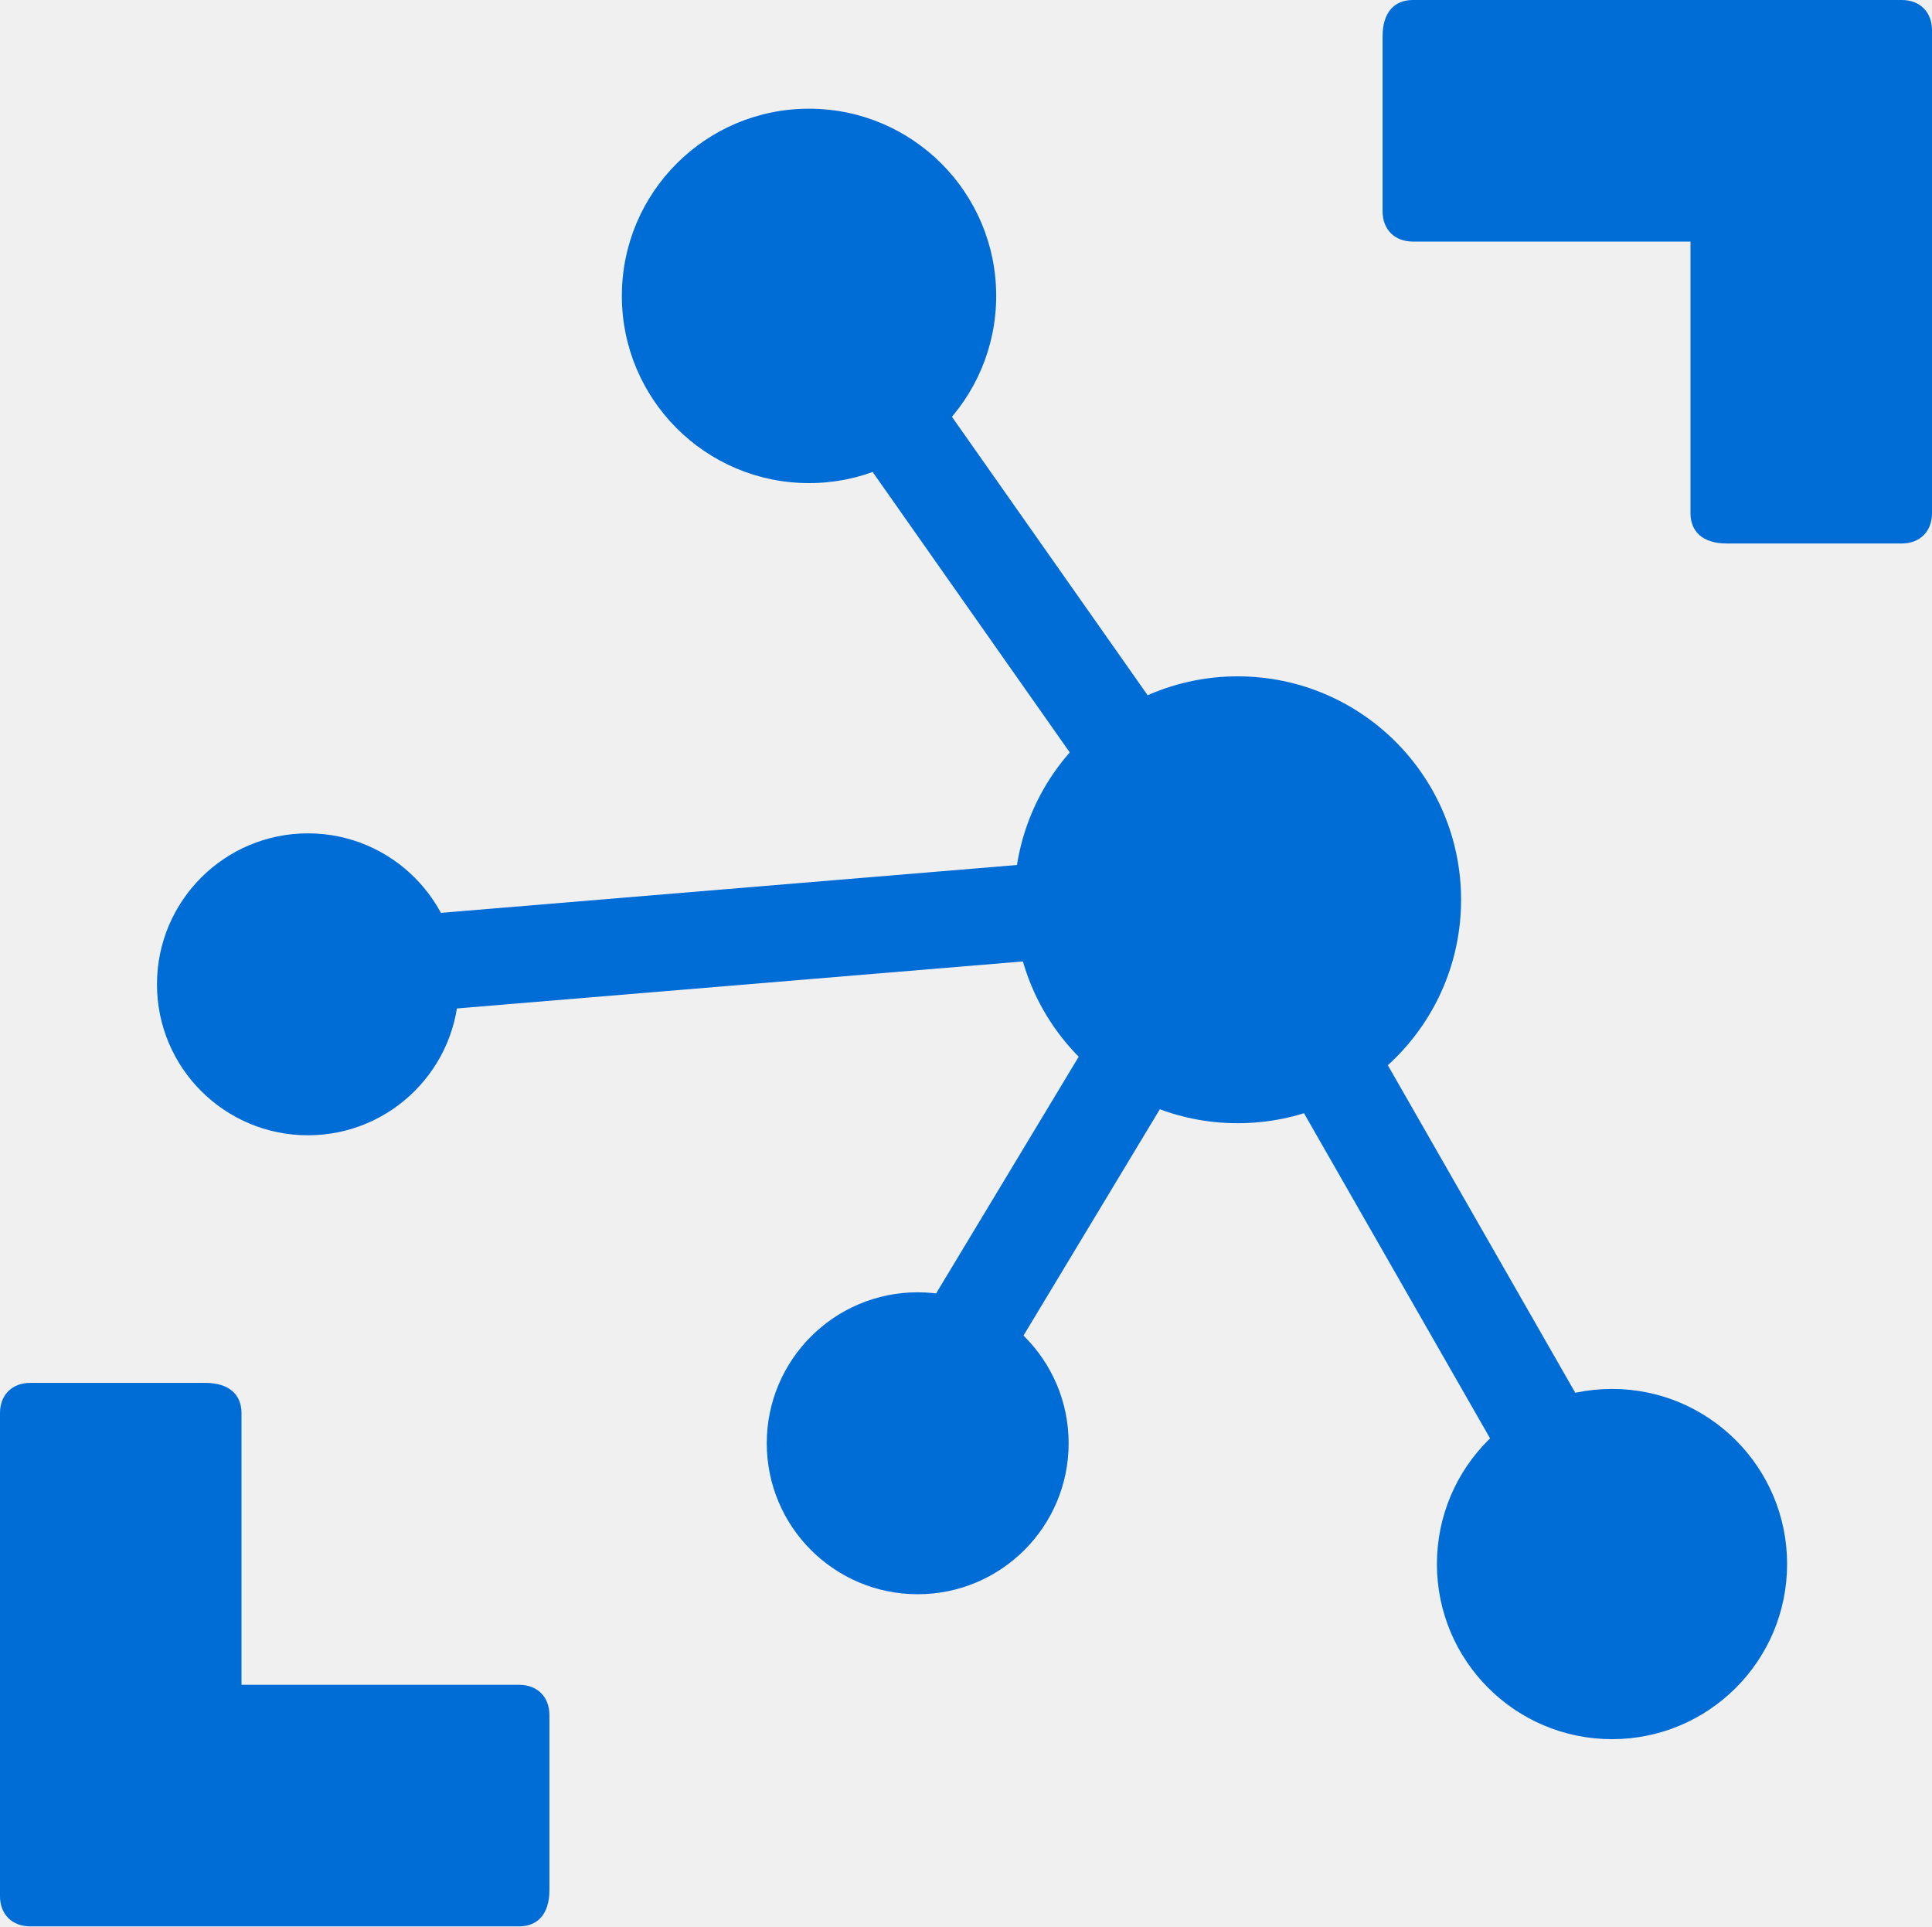
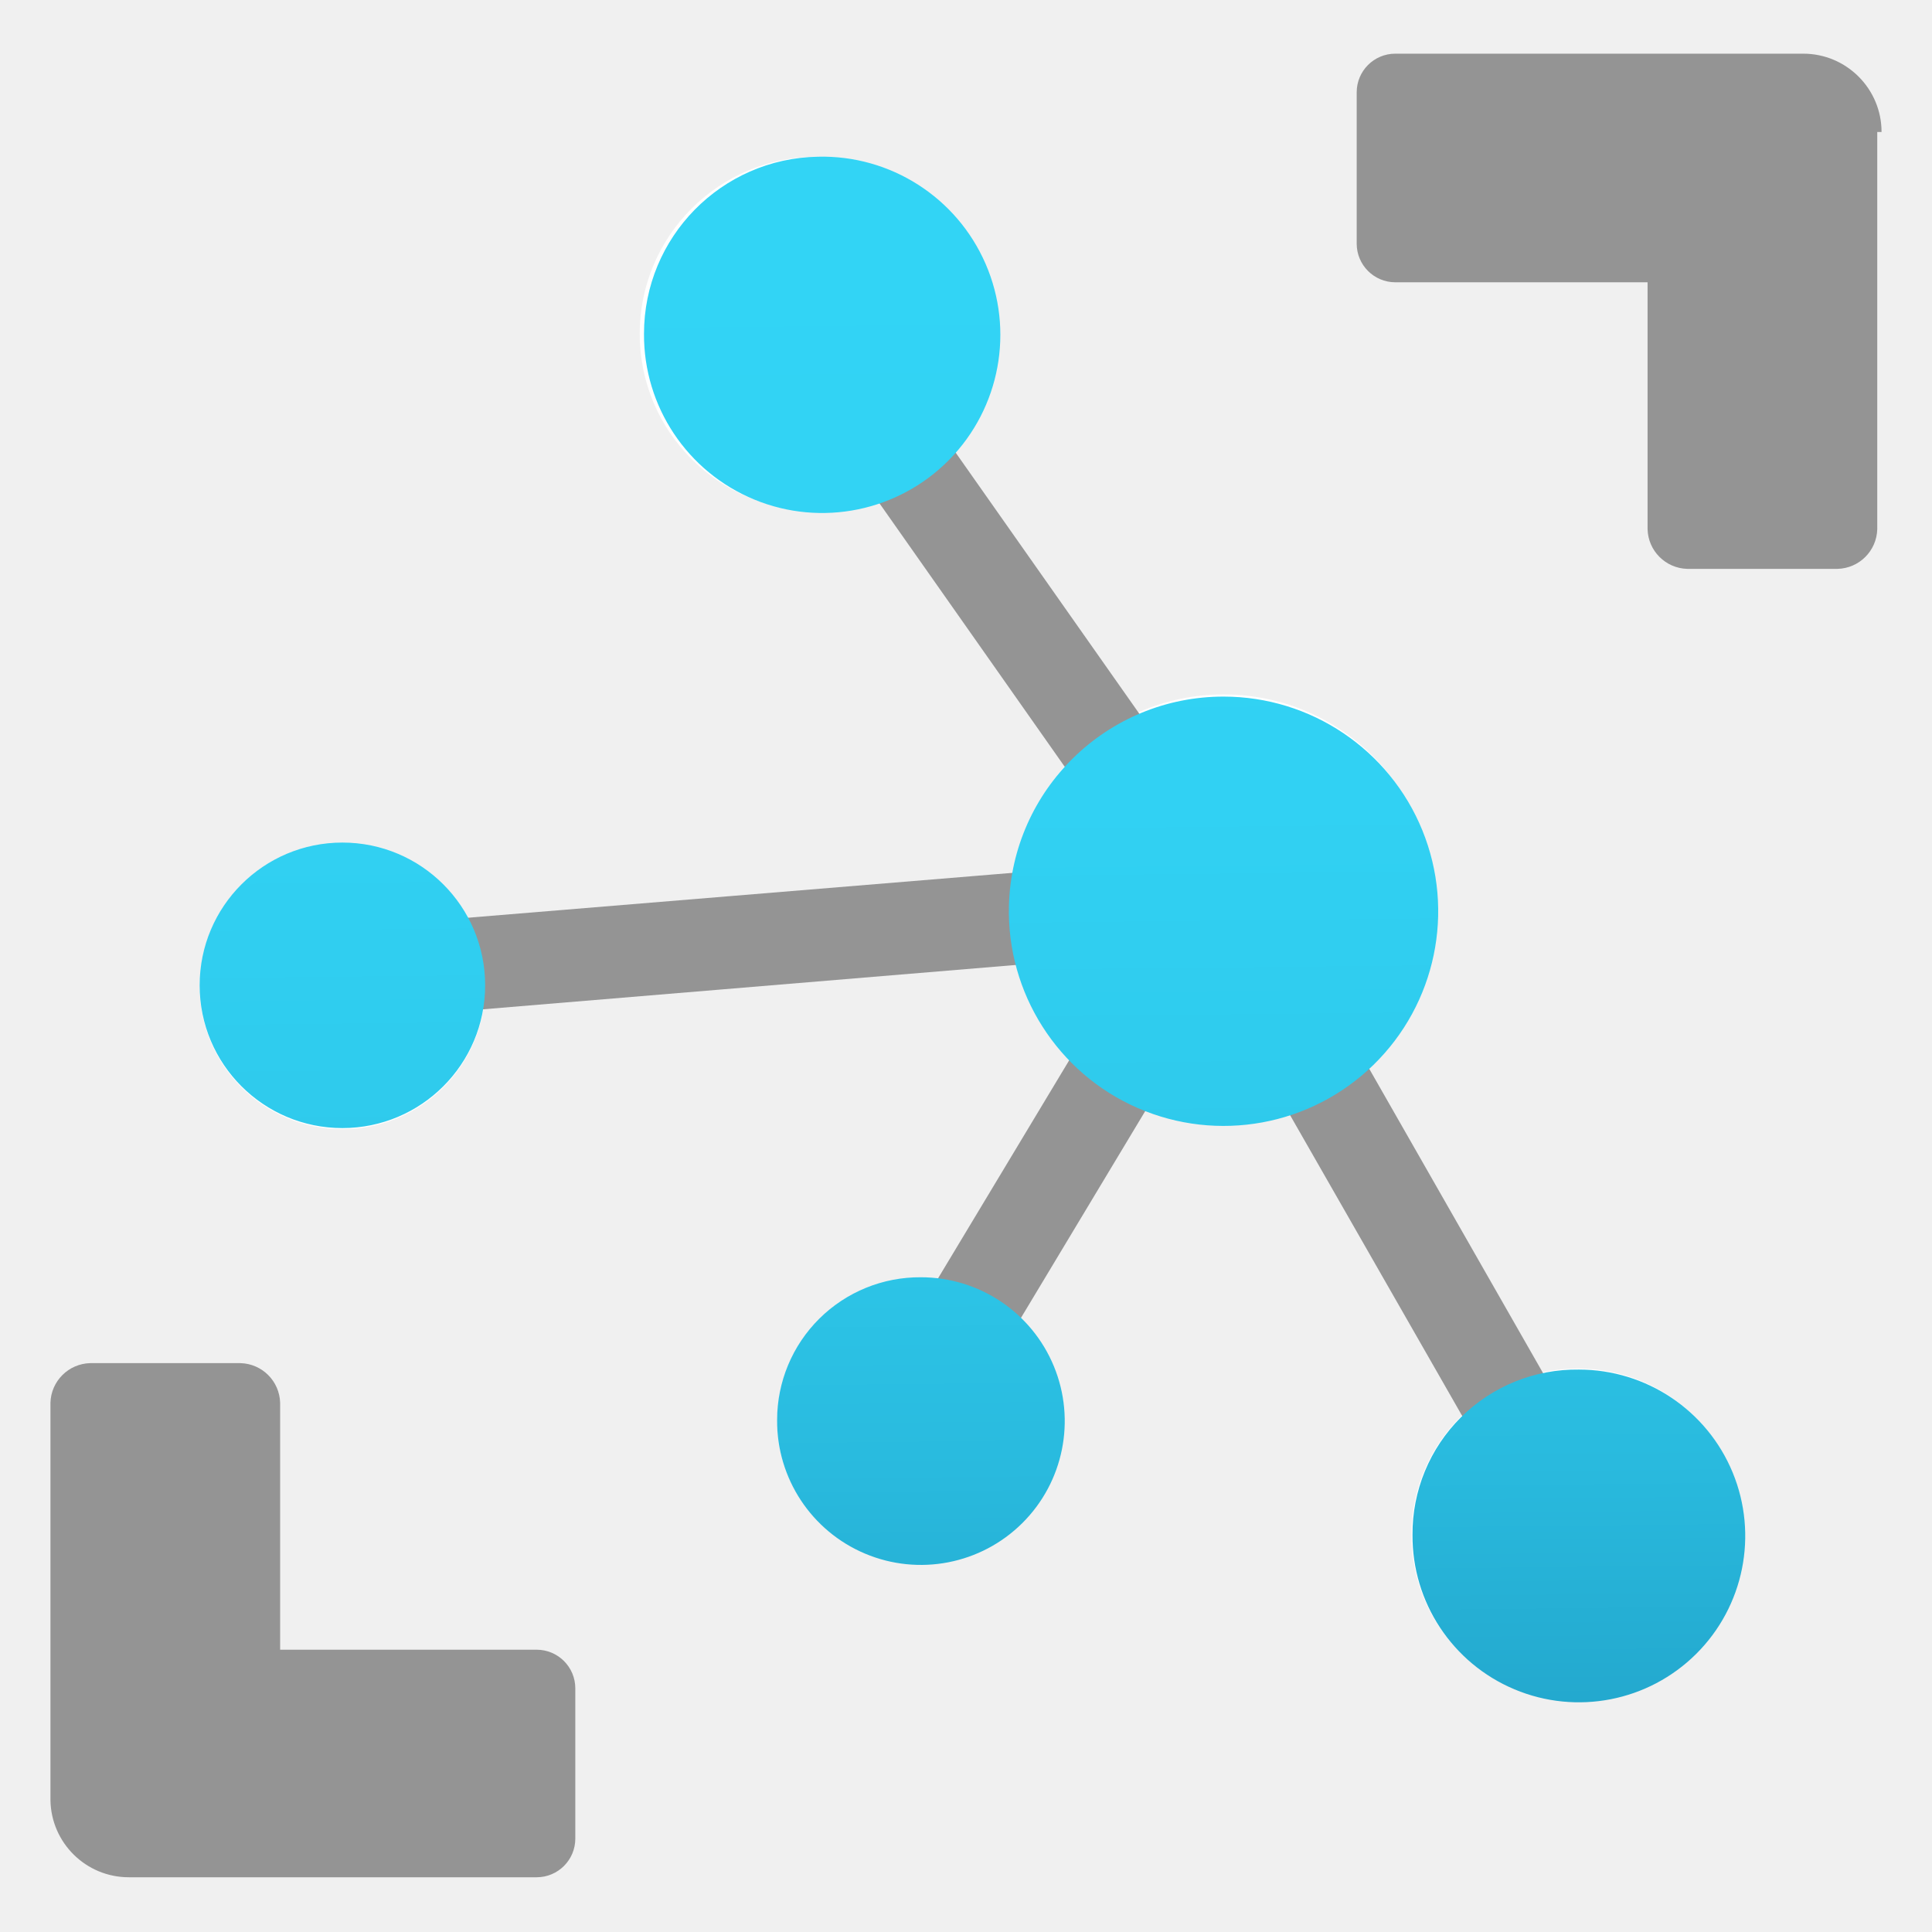
- <svg xmlns="http://www.w3.org/2000/svg" version="1.1" id="Layer_1" x="0px" y="0px" width="32" height="31.9" viewBox="0 0 32 31.9" enable-background="new 0 0 32 32" xml:space="preserve">
-   <defs id="defs71" />
-   <g id="g6">
-     <g id="g4">
-       <circle cx="13.4" cy="4.9" r="3.1" id="circle2" style="fill:#006dd6" />
-     </g>
+ <svg xmlns="http://www.w3.org/2000/svg" id="aa9b6cd1-47ec-44db-bbf1-958203b5601f" width="18" height="18" viewBox="0 0 18 18">
+   <defs>
+     <linearGradient id="faaeb69b-3035-4577-9cb1-ddd3fba791e3" x1="9.13" y1="18.81" x2="8.85" y2="-8.1" gradientUnits="userSpaceOnUse">
+       <stop offset="0" stop-color="#198ab3" />
+       <stop offset="0" stop-color="#198ab3" />
+       <stop offset="0.09" stop-color="#22a5cb" />
+       <stop offset="0.19" stop-color="#29bade" />
+       <stop offset="0.29" stop-color="#2ec9eb" />
+       <stop offset="0.42" stop-color="#31d1f3" />
+       <stop offset="0.62" stop-color="#32d4f5" />
+     </linearGradient>
+   </defs>
+   <circle id="fa3a22e9-e4e8-46a1-bc09-f9532747c739" cx="11.4" cy="8.44" r="1.97" fill="#fff" />
+   <circle id="eb214416-6791-4934-ac0c-35afaa829f6e" cx="14.7" cy="14.3" r="1.55" fill="#fff" />
+   <circle id="a4424413-b91f-48da-aedd-39e3a978b430" cx="8.57" cy="13.24" r="1.33" fill="#fff" />
+   <circle id="f7ecfc1a-3268-471b-9464-57023bfc9cc4" cx="7.61" cy="3.11" r="1.65" fill="#fff" />
+   <circle id="b4388938-ad80-41b4-b729-5c21e3eab320" cx="3.19" cy="9.19" r="1.33" fill="#fff" />
+   <polygon points="15.06 13.99 11.73 8.16 11.4 8.35 11.67 8.15 7.9 2.79 7.21 3.29 10.55 8.04 3.15 8.65 3.22 9.51 10.55 8.9 8.12 12.94 8.85 13.38 11.35 9.22 14.32 14.41 15.06 13.99" fill="#949494" />
+   <g>
+     <path d="M17.53,1.23h0A.73.73,0,0,0,16.8.5H13a.36.36,0,0,0-.36.36V2.27a.36.36,0,0,0,.36.36h2.35v2.3a.38.38,0,0,0,.37.37h1.4a.38.38,0,0,0,.37-.37V1.23Z" fill="#949494" />
+     <path d="M5,15.37H2.61v-2.3a.38.38,0,0,0-.37-.37H.84a.38.38,0,0,0-.37.37v3.7h0a.73.73,0,0,0,.73.72H5a.36.36,0,0,0,.36-.36V15.73A.36.36,0,0,0,5,15.37Z" fill="#949494" />
  </g>
-   <g id="g12">
-     <g id="g10">
-       <circle cx="20.5" cy="14.9" r="3.7" id="circle8" style="fill:#006dd6" />
-     </g>
-   </g>
-   <g id="g18">
-     <g id="g16">
-       <circle cx="26.7" cy="25.9" r="2.9" id="circle14" style="fill:#006dd6" />
-     </g>
-   </g>
-   <g id="g24">
-     <g id="g22">
-       <circle cx="15.2" cy="23.9" r="2.5" id="circle20" style="fill:#006dd6" />
-     </g>
-   </g>
-   <g id="g30">
-     <g id="g28">
-       <circle cx="5.1" cy="16.3" r="2.5" id="circle26" style="fill:#006dd6" />
-     </g>
-   </g>
-   <g id="g36">
-     <g id="g34">
-       <rect x="10.7" y="9" transform="matrix(0.5751,0.8181,-0.8181,0.5751,15.1512,-9.6241)" width="12.3" height="1.6" id="rect32" style="fill:#006dd6" />
-     </g>
-   </g>
-   <g id="g42">
-     <g id="g40">
-       <rect x="17.2" y="19.4" transform="matrix(0.4968,0.8679,-0.8679,0.4968,29.4089,-10.1933)" width="12.6" height="1.6" id="rect38" style="fill:#006dd6" />
-     </g>
-   </g>
-   <g id="g48">
-     <g id="g46">
-       <rect x="11.9" y="7.9" transform="matrix(0.08274771,0.9966,-0.9966,0.08274771,27.1578,1.5262)" width="1.6" height="15.3" id="rect44" style="fill:#006dd6" />
-     </g>
-   </g>
-   <g id="g54">
-     <g id="g52">
-       <rect x="16.9" y="14.1" transform="matrix(0.8565,0.5161,-0.5161,0.8565,12.5121,-6.3586)" width="1.6" height="10.4" id="rect50" style="fill:#006dd6" />
-     </g>
-   </g>
-   <g id="g60">
-     <g id="g58">
-       <path d="m 31.5,0 h -8.1 c -0.3,0 -0.5,0.2 -0.5,0.6 v 2.9 c 0,0.3 0.2,0.5 0.5,0.5 H 28 V 8.5 C 28,8.8 28.2,9 28.6,9 h 2.9 C 31.8,9 32,8.8 32,8.5 v -8 C 32,0.2 31.8,0 31.5,0 Z" id="path56" style="fill:#006dd6" />
-     </g>
-   </g>
-   <g id="g66">
-     <g id="g64">
-       <path d="m 0.5,31.9 h 8.1 c 0.3,0 0.5,-0.2 0.5,-0.6 V 28.4 C 9.1,28.1 8.9,27.9 8.6,27.9 H 4 V 23.4 C 4,23.1 3.8,22.9 3.4,22.9 H 0.5 C 0.2,22.9 0,23.1 0,23.4 v 8 c 0,0.3 0.2,0.5 0.5,0.5 z" id="path62" style="fill:#006dd6" />
-     </g>
-   </g>
+   <path d="M11.4,6.49a2,2,0,1,1-2,1.95A2,2,0,0,1,11.4,6.49ZM6,3.11A1.66,1.66,0,1,0,7.62,1.46,1.65,1.65,0,0,0,6,3.11ZM1.86,9.18A1.33,1.33,0,1,0,3.19,7.85,1.33,1.33,0,0,0,1.86,9.18Zm5.38,4.05A1.34,1.34,0,1,0,8.58,11.9,1.33,1.33,0,0,0,7.24,13.23Zm5.92,1.07a1.55,1.55,0,1,0,1.55-1.54A1.53,1.53,0,0,0,13.16,14.3Z" fill="url(#faaeb69b-3035-4577-9cb1-ddd3fba791e3)" />
</svg>
